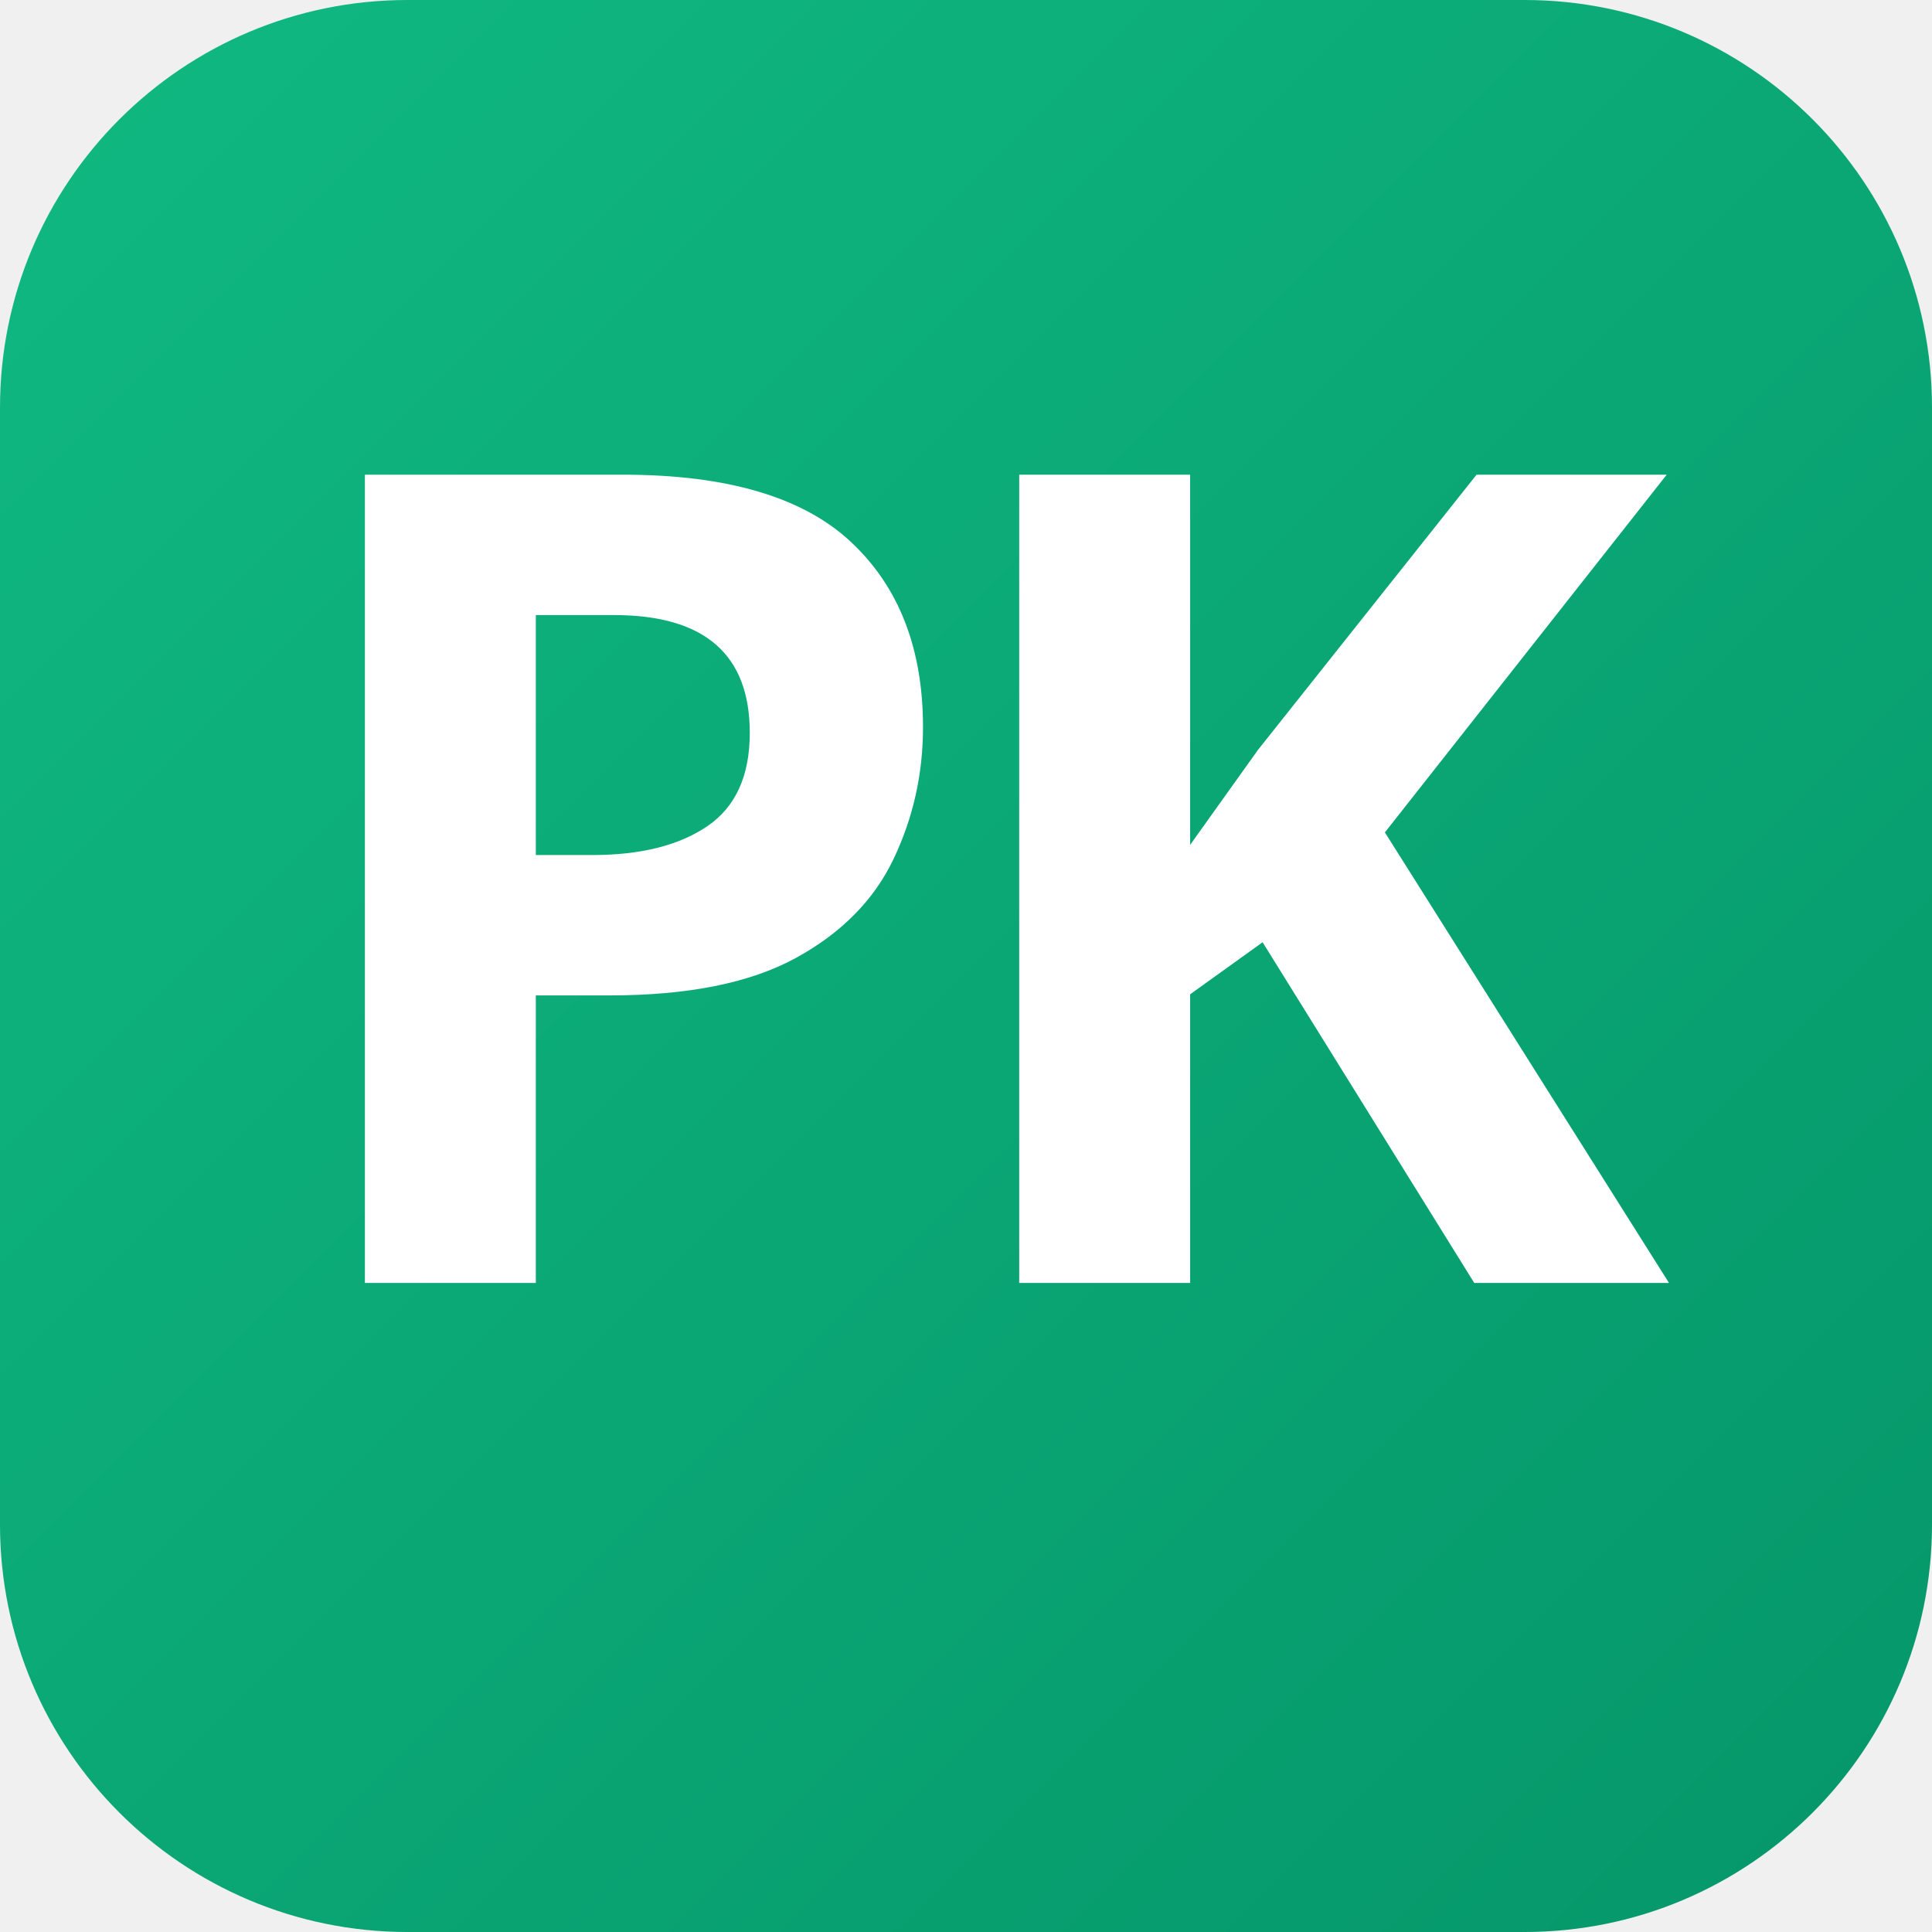
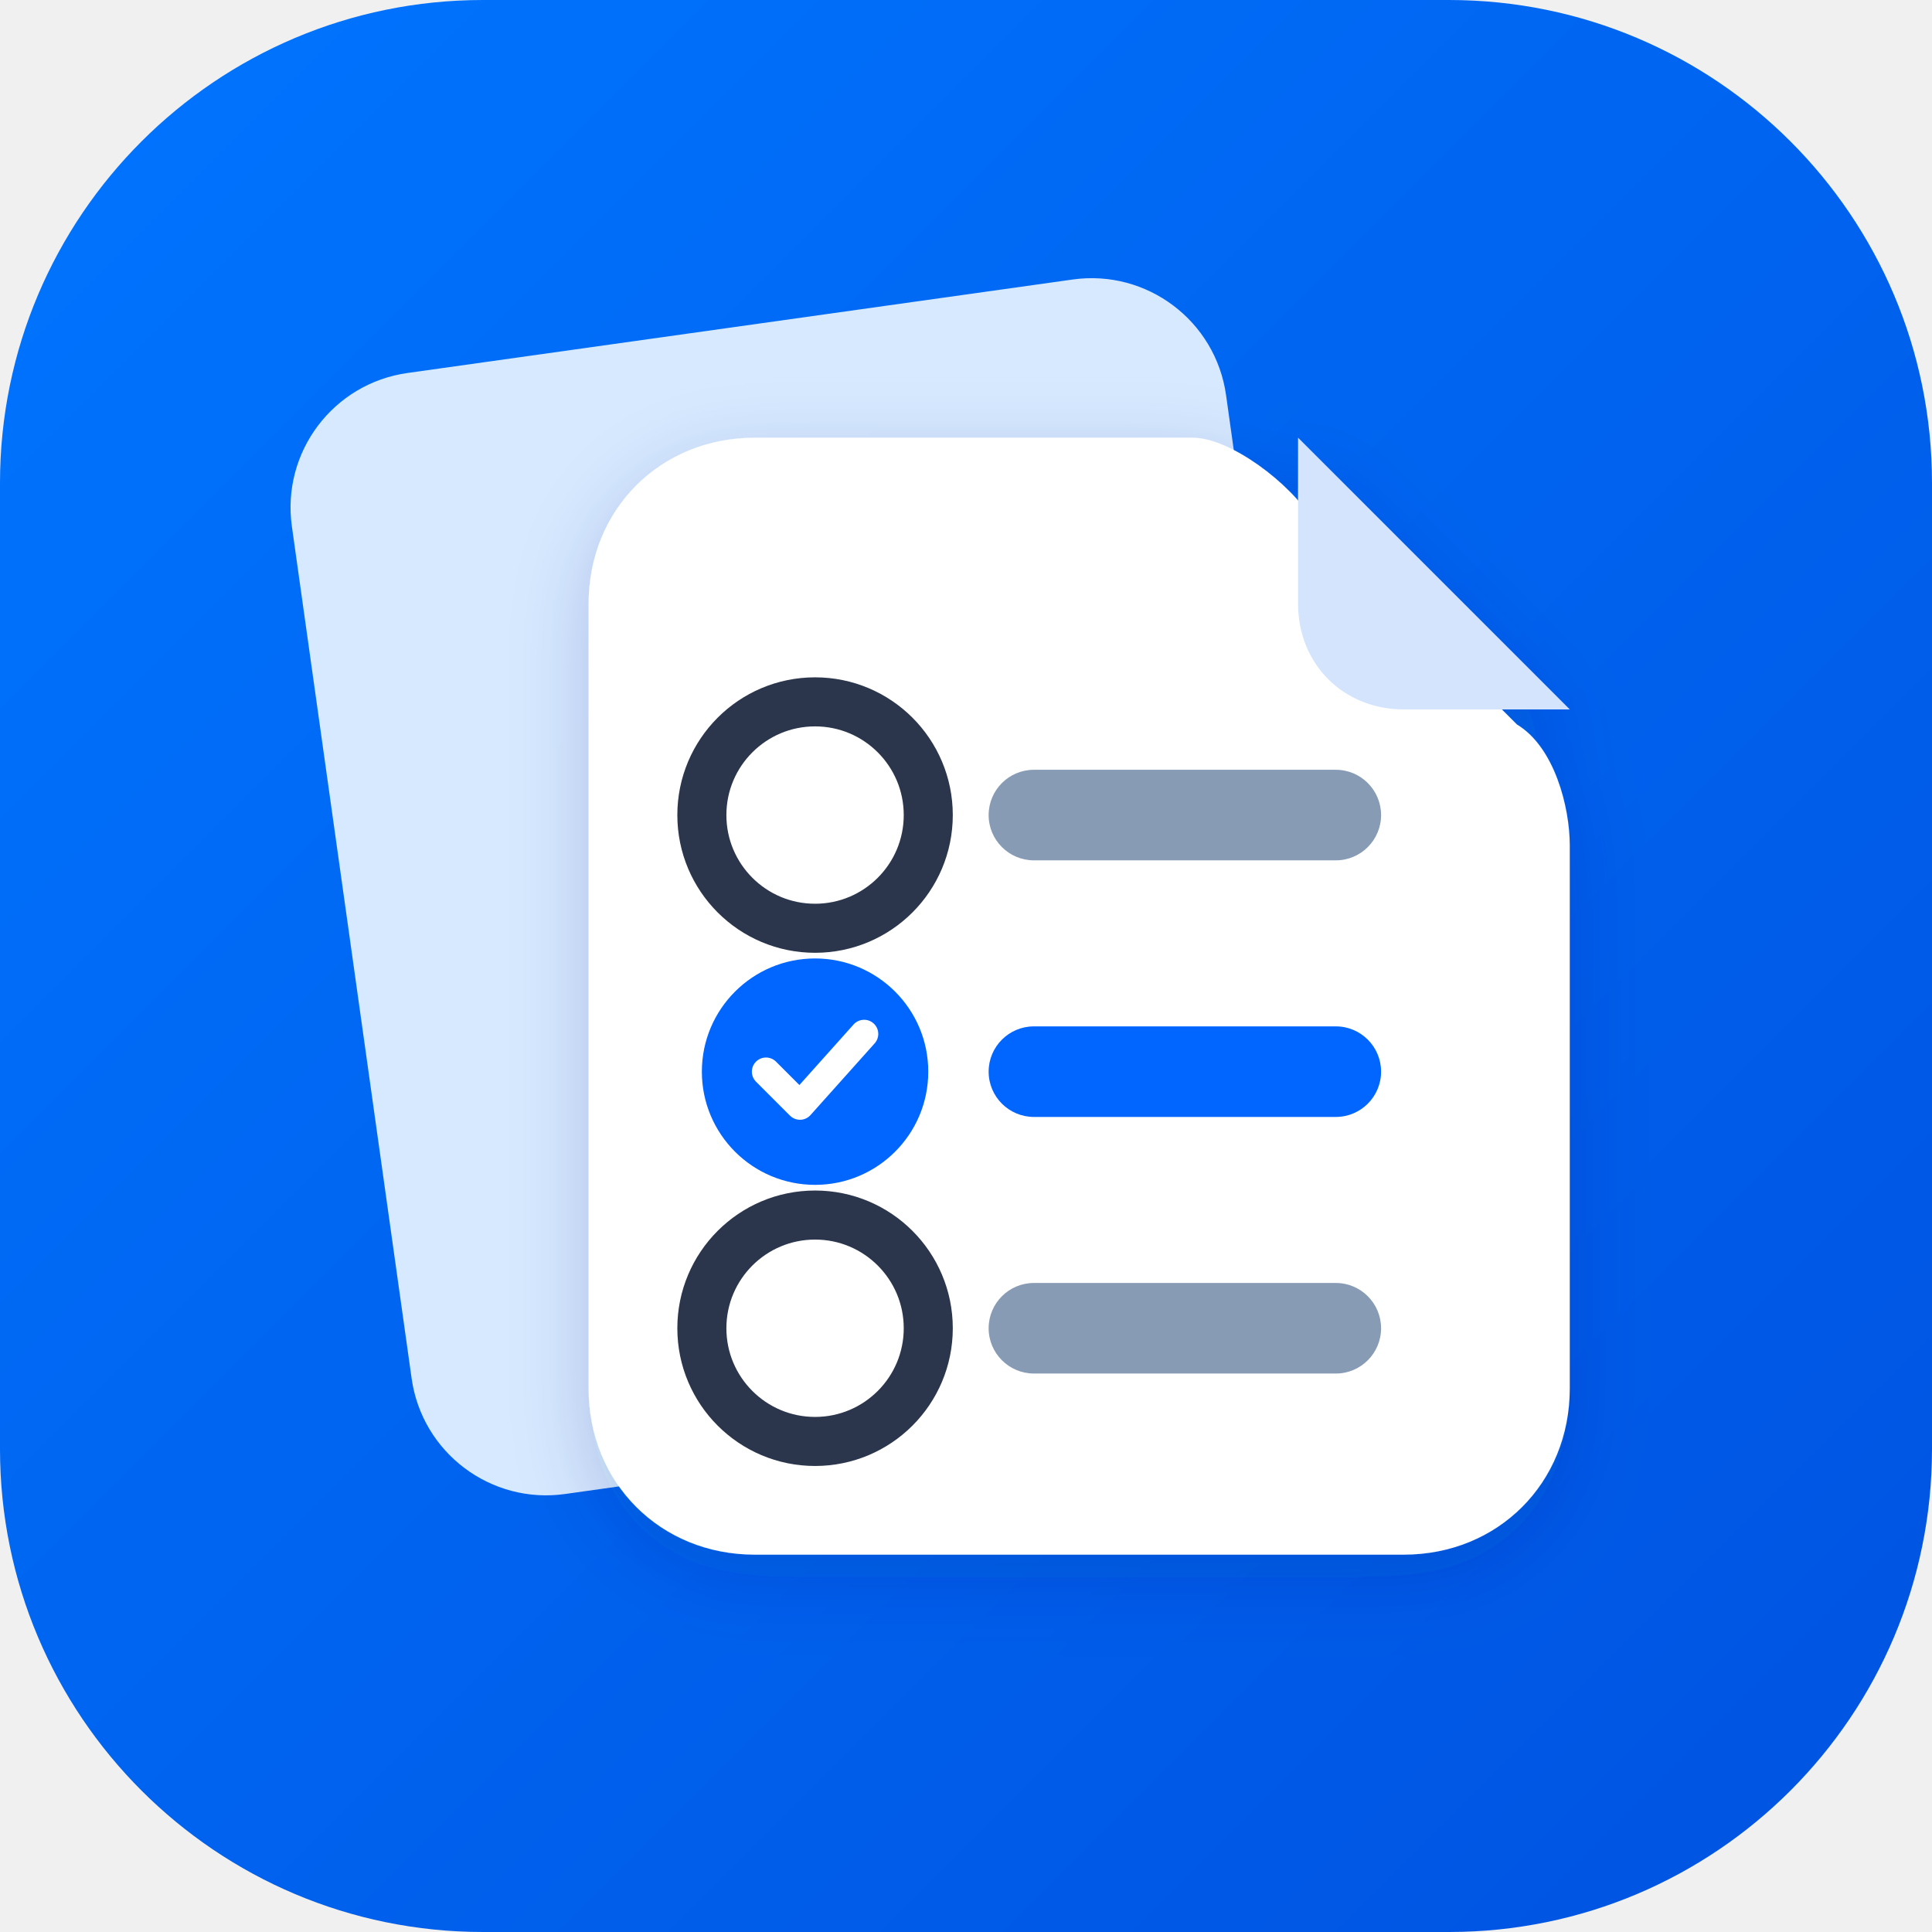
<svg xmlns="http://www.w3.org/2000/svg" width="512" height="512" viewBox="0 0 512 512">
  <defs>
-     <linearGradient id="bg" x1="0%" y1="0%" x2="100%" y2="100%">
-       <stop offset="0%" style="stop-color:#10B981" />
-       <stop offset="100%" style="stop-color:#059669" />
+     <linearGradient id="bgGrad" x1="0%" y1="0%" x2="100%" y2="100%">
+       <stop offset="0%" stop-color="#0075FF" />
+       <stop offset="100%" stop-color="#0052E0" />
    </linearGradient>
+     <filter id="shadow" x="-10%" y="-10%" width="130%" height="130%">
+       <feDropShadow dx="0" dy="6" stdDeviation="10" flood-opacity="0.18" flood-color="#002D80" />
+     </filter>
  </defs>
-   <rect width="512" height="512" rx="108" ry="108" fill="url(#bg)" />
-   <text x="256" y="340" font-family="Arial Black, Impact, sans-serif" font-size="300" font-weight="900" fill="white" text-anchor="middle" letter-spacing="-15">PK</text>
+   <rect width="512" height="512" rx="128" fill="url(#bgGrad)" />
+   <rect x="92" y="85" width="250" height="300" rx="36" fill="#E1EFFF" opacity="0.95" transform="rotate(-8 217 235)" />
+   <g filter="url(#shadow)">
+     <path d="M156 160 C 156 135, 175 116, 200 116 L 316 116 C 326 116, 342 128, 348 138 L 402 192 C 412 198, 416 214, 416 224 L 416 368 C 416 393, 397 412, 372 412 L 200 412 C 175 412, 156 393, 156 368 Z" fill="#FFFFFF" />
+     <path d="M344 116 L 416 188 L 372 188 C 356 188, 344 176, 344 160 Z" fill="#D3E4FC" />
+   </g>
+   <circle cx="216" cy="216" r="30" fill="none" stroke="#2B364C" stroke-width="13" />
+   <rect x="262" y="204" width="104" height="24" rx="12" fill="#889BB5" />
+   <circle cx="216" cy="284" r="30" fill="#0066FF" />
+   <path d="M203 284 L 212 293 L 229 274" fill="none" stroke="#FFFFFF" stroke-width="7.5" stroke-linecap="round" stroke-linejoin="round" />
+   <rect x="262" y="272" width="104" height="24" rx="12" fill="#0066FF" />
+   <circle cx="216" cy="352" r="30" fill="none" stroke="#2B364C" stroke-width="13" />
+   <rect x="262" y="340" width="104" height="24" rx="12" fill="#889BB5" />
</svg>
